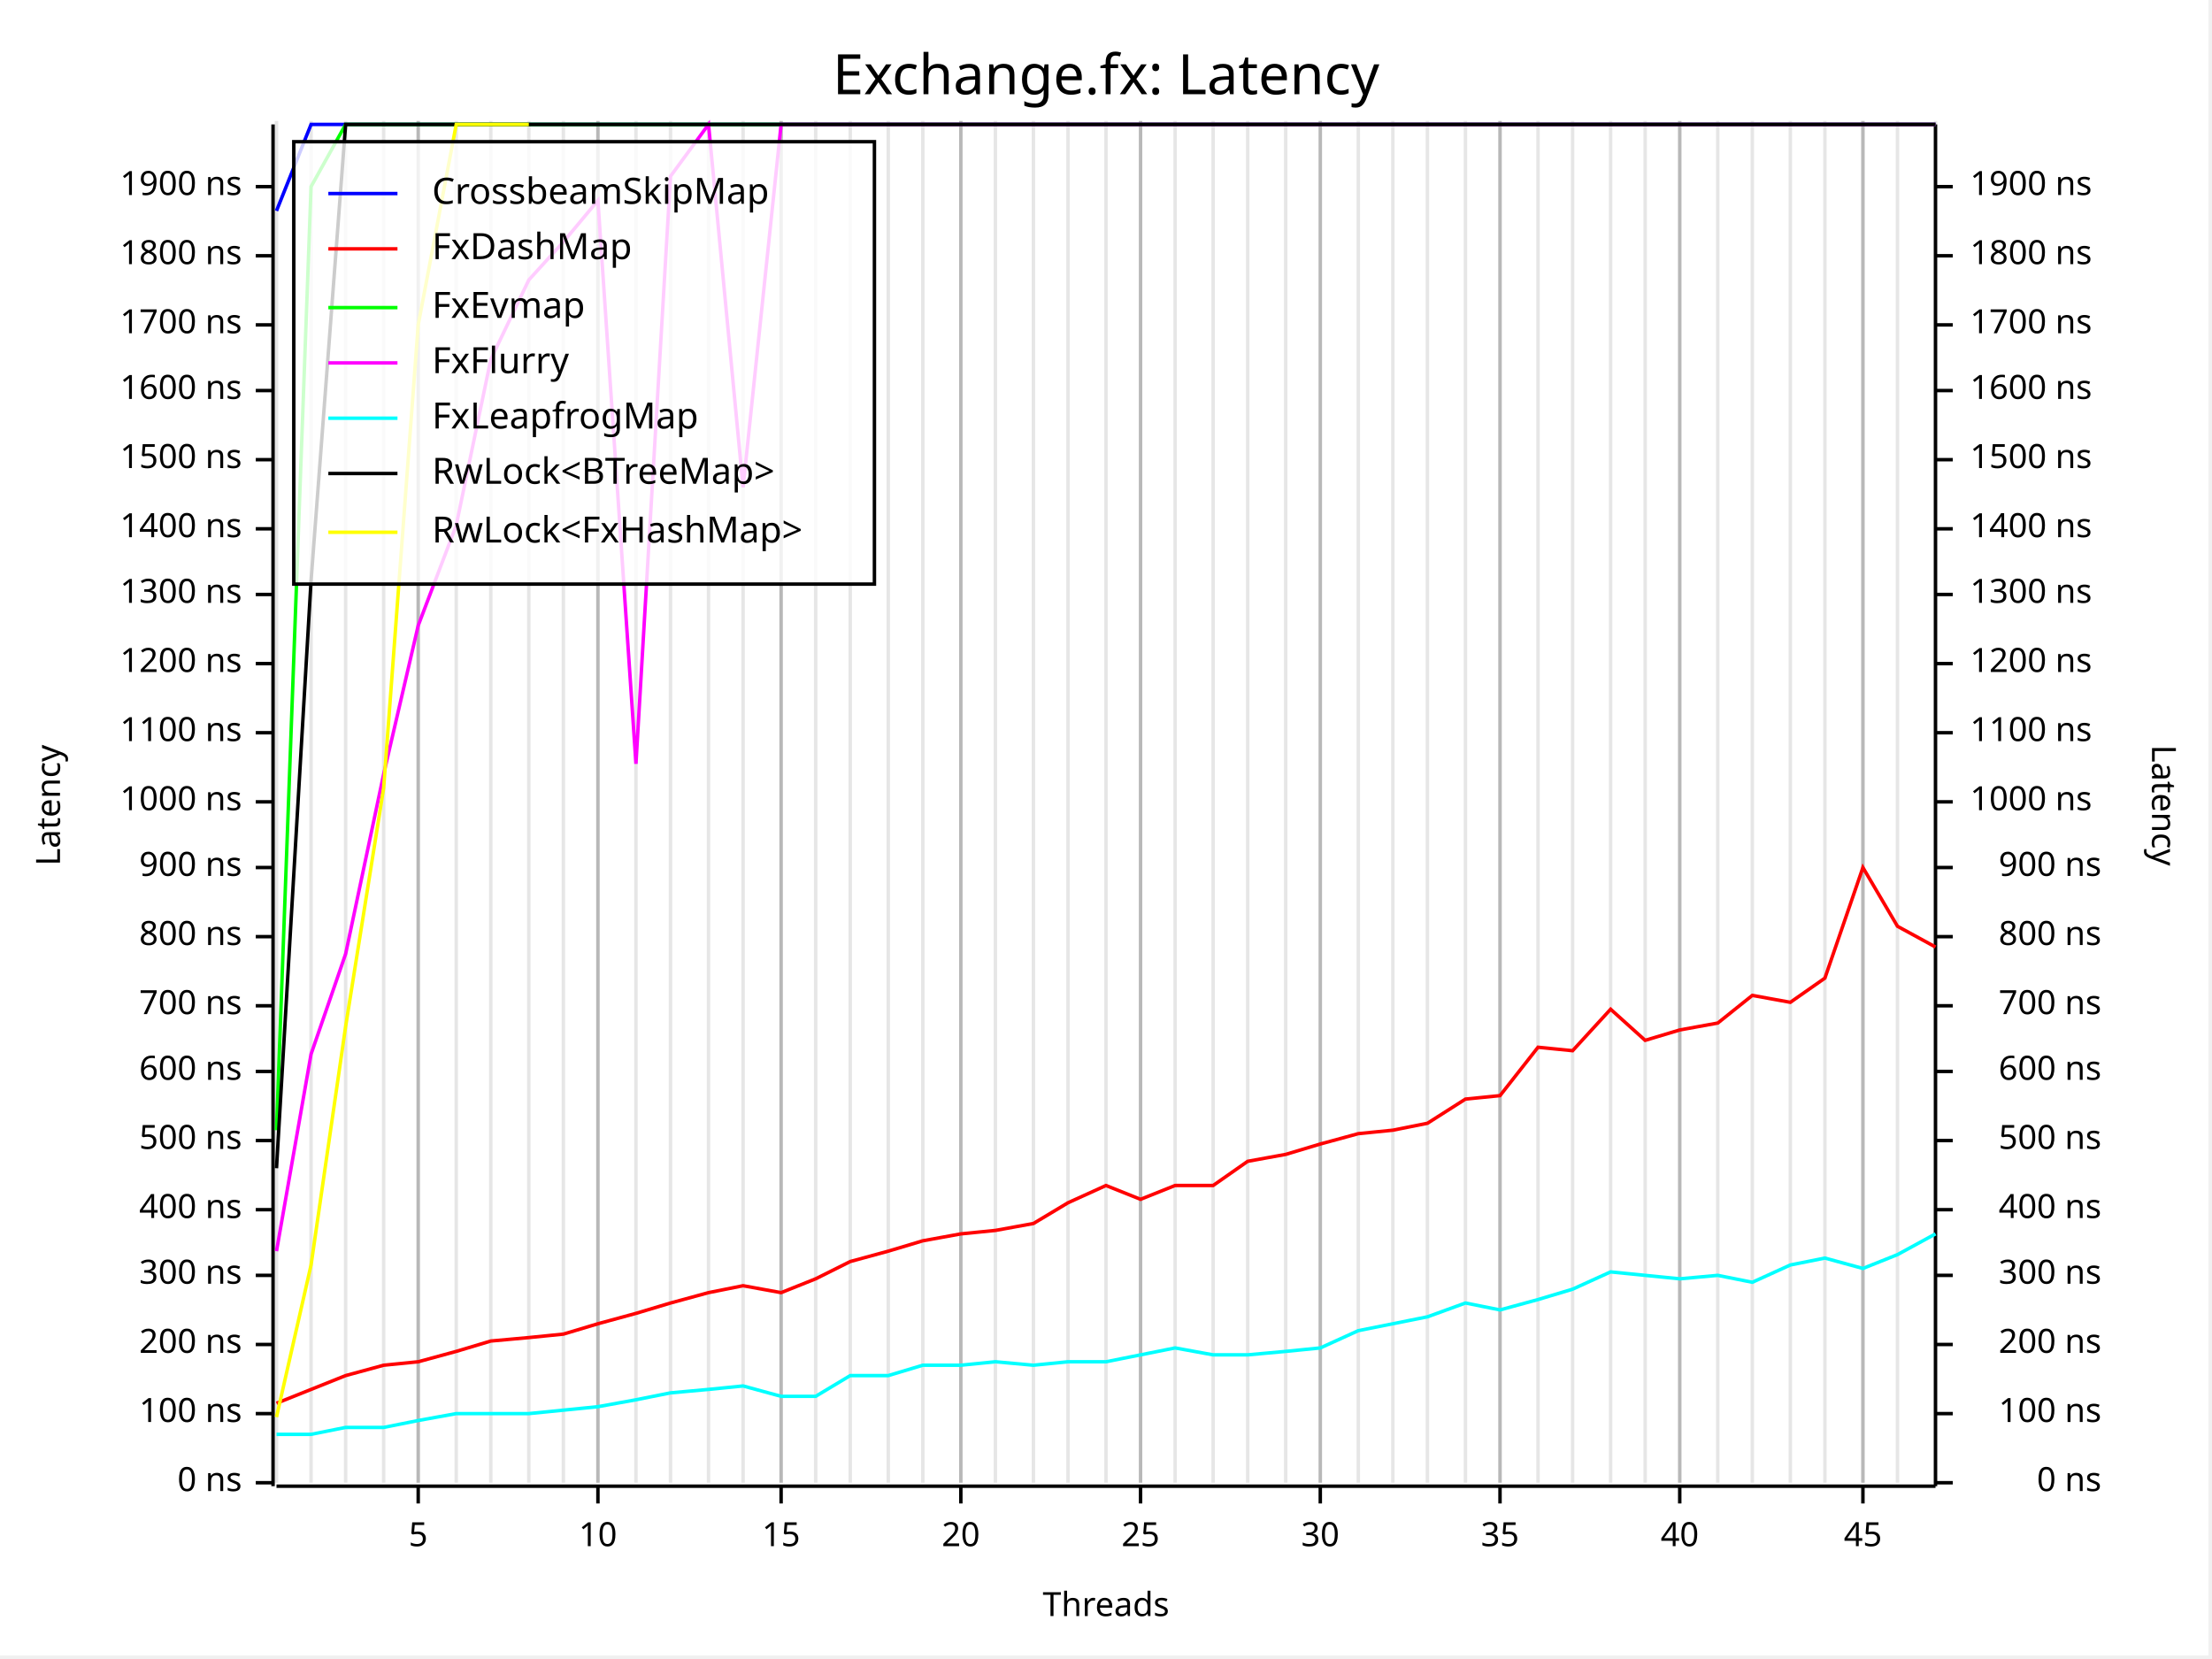
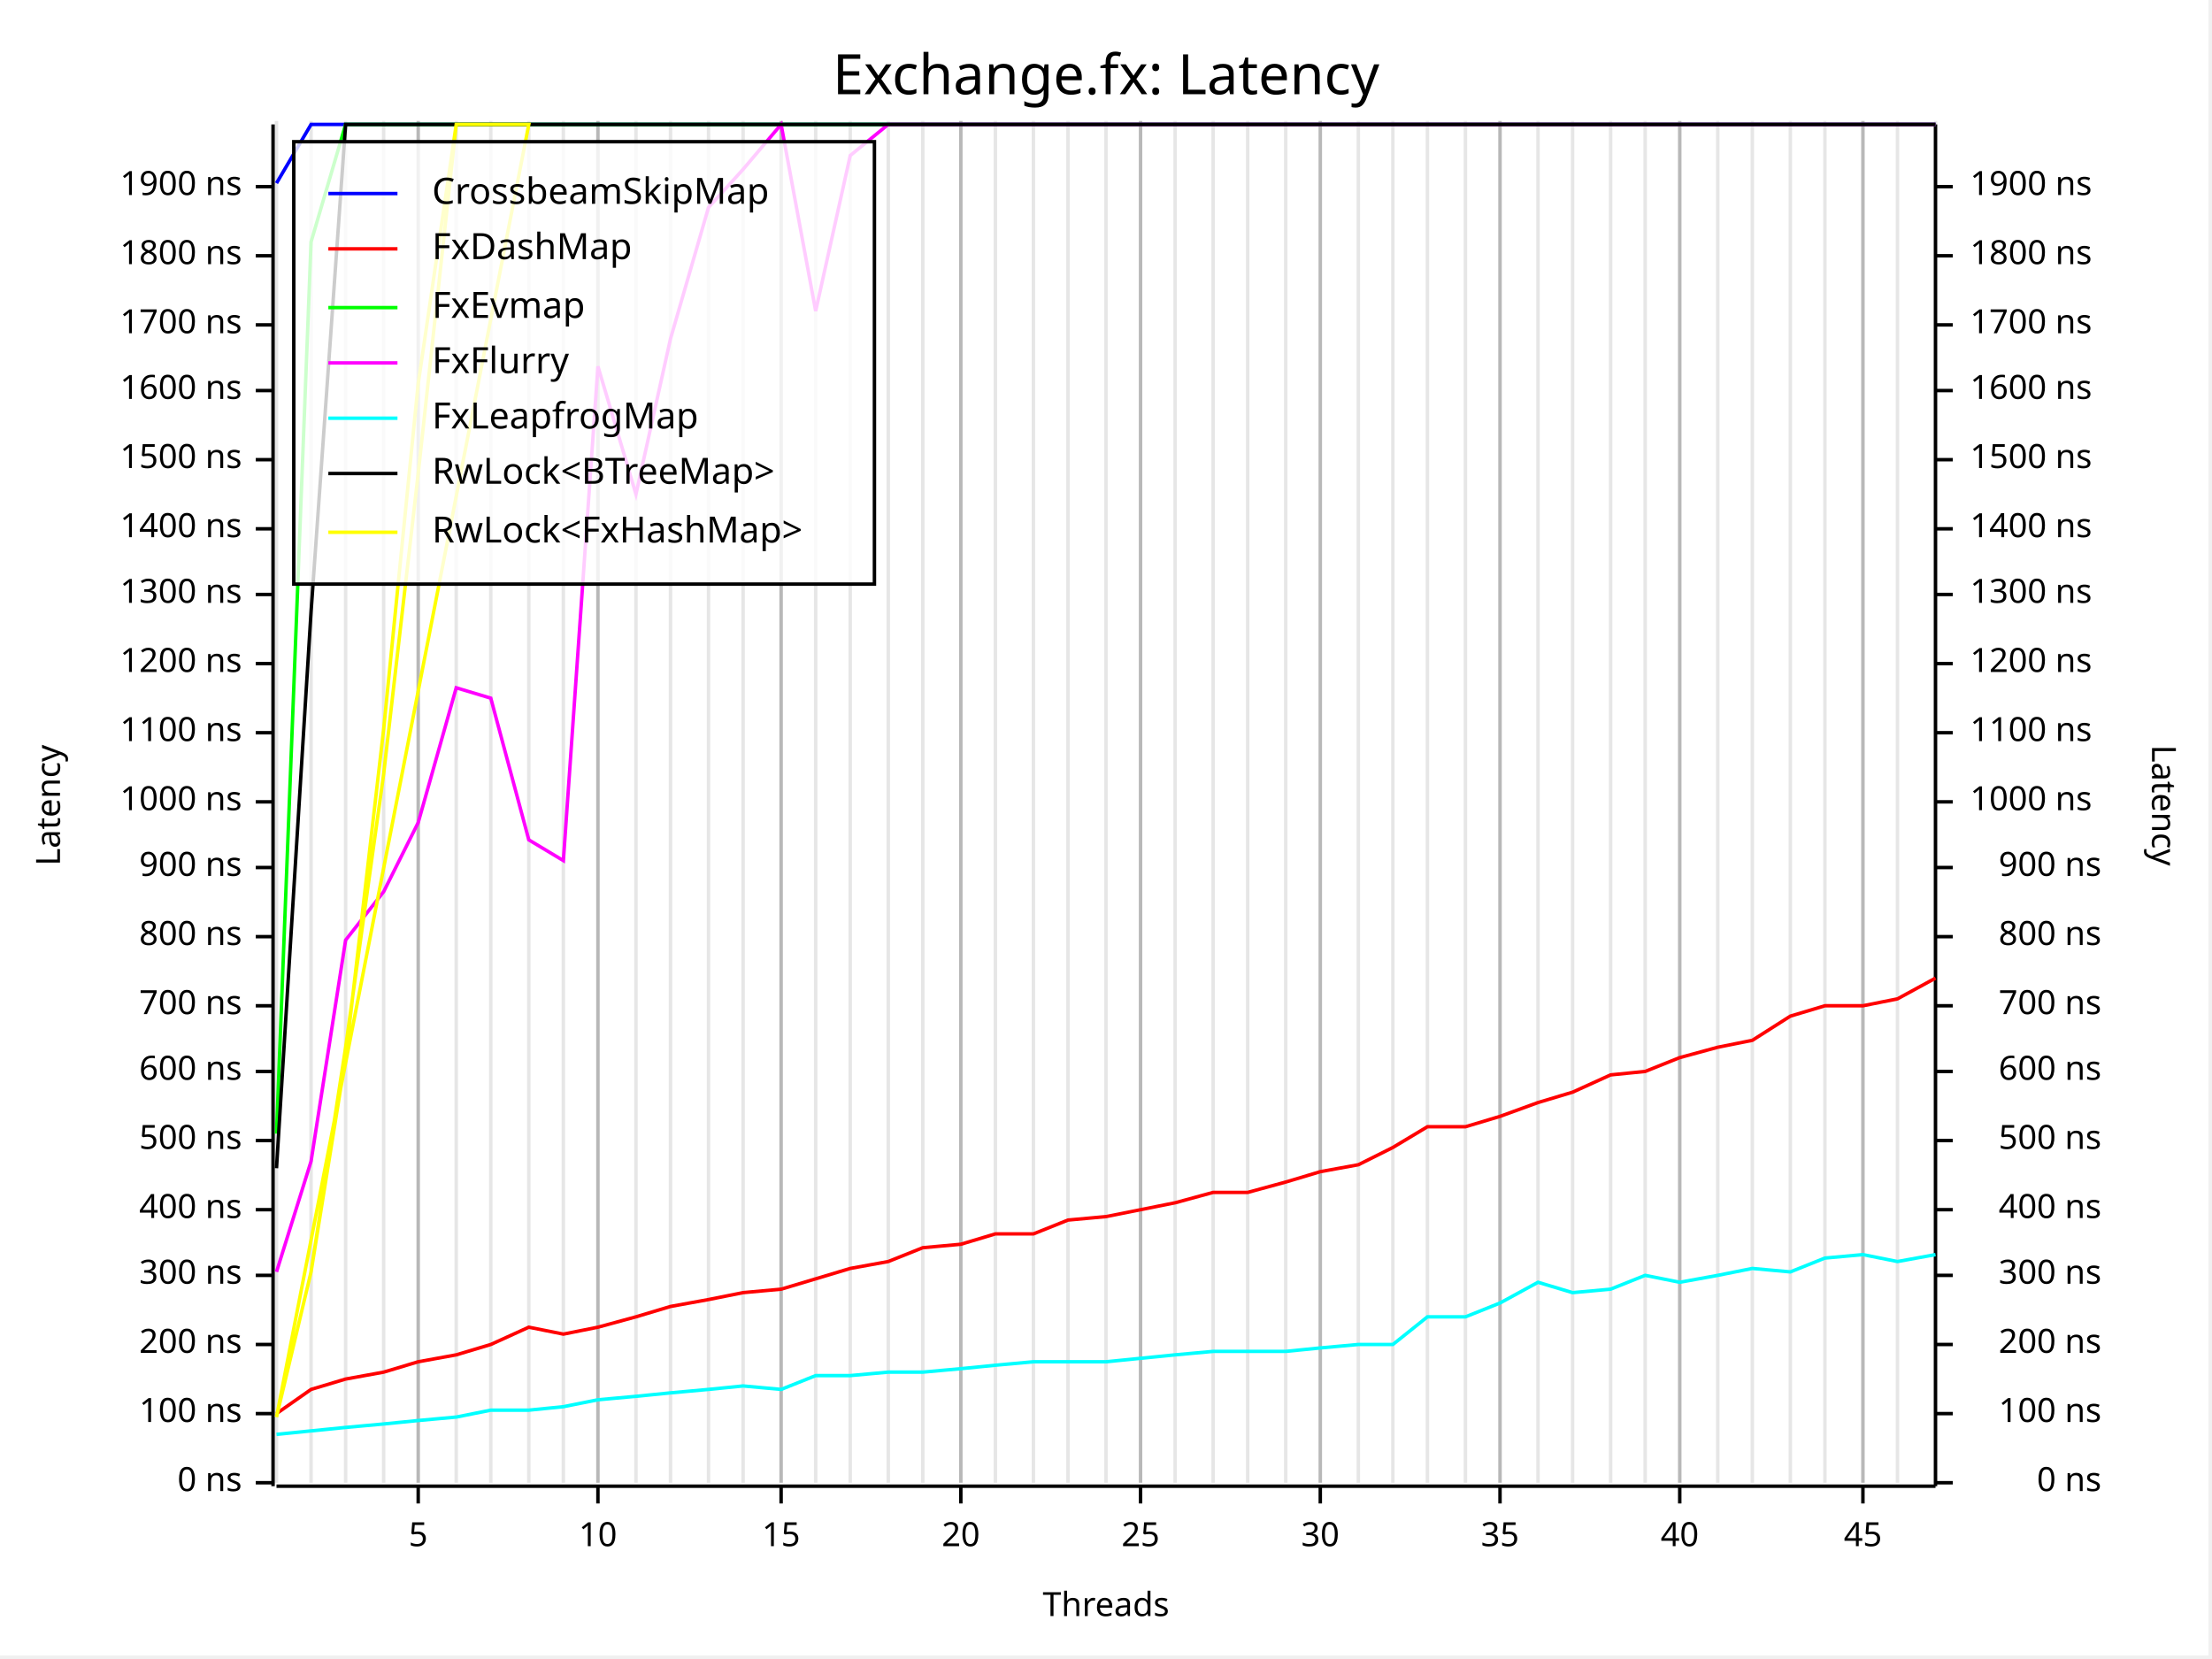
<svg xmlns="http://www.w3.org/2000/svg" width="640" height="480" viewBox="0 0 640 480">
  <rect x="0" y="0" width="639" height="479" opacity="1" fill="#FFFFFF" stroke="none" />
  <text x="320" y="15" dy="0.76em" text-anchor="middle" font-family="Fira Code" font-size="16.129" opacity="1" fill="#000000">
Exchange.fx: Latency
</text>
  <line opacity="0.1" stroke="#000000" stroke-width="1" x1="80" y1="429" x2="80" y2="35" />
  <line opacity="0.1" stroke="#000000" stroke-width="1" x1="90" y1="429" x2="90" y2="35" />
  <line opacity="0.1" stroke="#000000" stroke-width="1" x1="100" y1="429" x2="100" y2="35" />
  <line opacity="0.1" stroke="#000000" stroke-width="1" x1="111" y1="429" x2="111" y2="35" />
  <line opacity="0.1" stroke="#000000" stroke-width="1" x1="121" y1="429" x2="121" y2="35" />
  <line opacity="0.1" stroke="#000000" stroke-width="1" x1="132" y1="429" x2="132" y2="35" />
  <line opacity="0.1" stroke="#000000" stroke-width="1" x1="142" y1="429" x2="142" y2="35" />
  <line opacity="0.1" stroke="#000000" stroke-width="1" x1="153" y1="429" x2="153" y2="35" />
  <line opacity="0.1" stroke="#000000" stroke-width="1" x1="163" y1="429" x2="163" y2="35" />
  <line opacity="0.1" stroke="#000000" stroke-width="1" x1="173" y1="429" x2="173" y2="35" />
  <line opacity="0.1" stroke="#000000" stroke-width="1" x1="184" y1="429" x2="184" y2="35" />
  <line opacity="0.1" stroke="#000000" stroke-width="1" x1="194" y1="429" x2="194" y2="35" />
  <line opacity="0.1" stroke="#000000" stroke-width="1" x1="205" y1="429" x2="205" y2="35" />
  <line opacity="0.1" stroke="#000000" stroke-width="1" x1="215" y1="429" x2="215" y2="35" />
  <line opacity="0.1" stroke="#000000" stroke-width="1" x1="226" y1="429" x2="226" y2="35" />
  <line opacity="0.1" stroke="#000000" stroke-width="1" x1="236" y1="429" x2="236" y2="35" />
  <line opacity="0.1" stroke="#000000" stroke-width="1" x1="246" y1="429" x2="246" y2="35" />
  <line opacity="0.1" stroke="#000000" stroke-width="1" x1="257" y1="429" x2="257" y2="35" />
  <line opacity="0.1" stroke="#000000" stroke-width="1" x1="267" y1="429" x2="267" y2="35" />
  <line opacity="0.1" stroke="#000000" stroke-width="1" x1="278" y1="429" x2="278" y2="35" />
  <line opacity="0.1" stroke="#000000" stroke-width="1" x1="288" y1="429" x2="288" y2="35" />
  <line opacity="0.1" stroke="#000000" stroke-width="1" x1="299" y1="429" x2="299" y2="35" />
  <line opacity="0.1" stroke="#000000" stroke-width="1" x1="309" y1="429" x2="309" y2="35" />
  <line opacity="0.1" stroke="#000000" stroke-width="1" x1="320" y1="429" x2="320" y2="35" />
  <line opacity="0.1" stroke="#000000" stroke-width="1" x1="330" y1="429" x2="330" y2="35" />
  <line opacity="0.1" stroke="#000000" stroke-width="1" x1="340" y1="429" x2="340" y2="35" />
  <line opacity="0.1" stroke="#000000" stroke-width="1" x1="351" y1="429" x2="351" y2="35" />
  <line opacity="0.1" stroke="#000000" stroke-width="1" x1="361" y1="429" x2="361" y2="35" />
  <line opacity="0.1" stroke="#000000" stroke-width="1" x1="372" y1="429" x2="372" y2="35" />
  <line opacity="0.1" stroke="#000000" stroke-width="1" x1="382" y1="429" x2="382" y2="35" />
  <line opacity="0.1" stroke="#000000" stroke-width="1" x1="393" y1="429" x2="393" y2="35" />
  <line opacity="0.1" stroke="#000000" stroke-width="1" x1="403" y1="429" x2="403" y2="35" />
  <line opacity="0.1" stroke="#000000" stroke-width="1" x1="413" y1="429" x2="413" y2="35" />
  <line opacity="0.1" stroke="#000000" stroke-width="1" x1="424" y1="429" x2="424" y2="35" />
  <line opacity="0.1" stroke="#000000" stroke-width="1" x1="434" y1="429" x2="434" y2="35" />
  <line opacity="0.1" stroke="#000000" stroke-width="1" x1="445" y1="429" x2="445" y2="35" />
  <line opacity="0.1" stroke="#000000" stroke-width="1" x1="455" y1="429" x2="455" y2="35" />
  <line opacity="0.1" stroke="#000000" stroke-width="1" x1="466" y1="429" x2="466" y2="35" />
  <line opacity="0.1" stroke="#000000" stroke-width="1" x1="476" y1="429" x2="476" y2="35" />
  <line opacity="0.1" stroke="#000000" stroke-width="1" x1="486" y1="429" x2="486" y2="35" />
  <line opacity="0.1" stroke="#000000" stroke-width="1" x1="497" y1="429" x2="497" y2="35" />
  <line opacity="0.1" stroke="#000000" stroke-width="1" x1="507" y1="429" x2="507" y2="35" />
  <line opacity="0.1" stroke="#000000" stroke-width="1" x1="518" y1="429" x2="518" y2="35" />
  <line opacity="0.1" stroke="#000000" stroke-width="1" x1="528" y1="429" x2="528" y2="35" />
  <line opacity="0.1" stroke="#000000" stroke-width="1" x1="539" y1="429" x2="539" y2="35" />
  <line opacity="0.1" stroke="#000000" stroke-width="1" x1="549" y1="429" x2="549" y2="35" />
  <line opacity="0.1" stroke="#000000" stroke-width="1" x1="560" y1="429" x2="560" y2="35" />
  <text x="10" y="233" dy="0.76em" text-anchor="middle" font-family="sans-serif" font-size="9.677" opacity="1" fill="#000000" transform="rotate(270, 10, 233)">
Latency
</text>
  <text x="320" y="470" dy="-0.5ex" text-anchor="middle" font-family="sans-serif" font-size="9.677" opacity="1" fill="#000000">
Threads
</text>
  <text x="630" y="233" dy="0.76em" text-anchor="middle" font-family="sans-serif" font-size="9.677" opacity="1" fill="#000000" transform="rotate(90, 630, 233)">
Latency
</text>
  <line opacity="0.2" stroke="#000000" stroke-width="1" x1="121" y1="429" x2="121" y2="35" />
  <line opacity="0.2" stroke="#000000" stroke-width="1" x1="173" y1="429" x2="173" y2="35" />
  <line opacity="0.2" stroke="#000000" stroke-width="1" x1="226" y1="429" x2="226" y2="35" />
  <line opacity="0.2" stroke="#000000" stroke-width="1" x1="278" y1="429" x2="278" y2="35" />
  <line opacity="0.2" stroke="#000000" stroke-width="1" x1="330" y1="429" x2="330" y2="35" />
  <line opacity="0.2" stroke="#000000" stroke-width="1" x1="382" y1="429" x2="382" y2="35" />
  <line opacity="0.2" stroke="#000000" stroke-width="1" x1="434" y1="429" x2="434" y2="35" />
  <line opacity="0.2" stroke="#000000" stroke-width="1" x1="486" y1="429" x2="486" y2="35" />
  <line opacity="0.2" stroke="#000000" stroke-width="1" x1="539" y1="429" x2="539" y2="35" />
  <polyline fill="none" opacity="1" stroke="#000000" stroke-width="1" points="79,36 79,430 " />
  <text x="70" y="429" dy="0.5ex" text-anchor="end" font-family="sans-serif" font-size="9.677" opacity="1" fill="#000000">
0 ns
</text>
  <polyline fill="none" opacity="1" stroke="#000000" stroke-width="1" points="74,429 79,429 " />
  <text x="70" y="409" dy="0.5ex" text-anchor="end" font-family="sans-serif" font-size="9.677" opacity="1" fill="#000000">
100 ns
</text>
  <polyline fill="none" opacity="1" stroke="#000000" stroke-width="1" points="74,409 79,409 " />
  <text x="70" y="389" dy="0.5ex" text-anchor="end" font-family="sans-serif" font-size="9.677" opacity="1" fill="#000000">
200 ns
</text>
  <polyline fill="none" opacity="1" stroke="#000000" stroke-width="1" points="74,389 79,389 " />
  <text x="70" y="369" dy="0.5ex" text-anchor="end" font-family="sans-serif" font-size="9.677" opacity="1" fill="#000000">
300 ns
</text>
  <polyline fill="none" opacity="1" stroke="#000000" stroke-width="1" points="74,369 79,369 " />
  <text x="70" y="350" dy="0.5ex" text-anchor="end" font-family="sans-serif" font-size="9.677" opacity="1" fill="#000000">
400 ns
</text>
  <polyline fill="none" opacity="1" stroke="#000000" stroke-width="1" points="74,350 79,350 " />
  <text x="70" y="330" dy="0.5ex" text-anchor="end" font-family="sans-serif" font-size="9.677" opacity="1" fill="#000000">
500 ns
</text>
  <polyline fill="none" opacity="1" stroke="#000000" stroke-width="1" points="74,330 79,330 " />
  <text x="70" y="310" dy="0.5ex" text-anchor="end" font-family="sans-serif" font-size="9.677" opacity="1" fill="#000000">
600 ns
</text>
  <polyline fill="none" opacity="1" stroke="#000000" stroke-width="1" points="74,310 79,310 " />
  <text x="70" y="291" dy="0.5ex" text-anchor="end" font-family="sans-serif" font-size="9.677" opacity="1" fill="#000000">
700 ns
</text>
  <polyline fill="none" opacity="1" stroke="#000000" stroke-width="1" points="74,291 79,291 " />
  <text x="70" y="271" dy="0.5ex" text-anchor="end" font-family="sans-serif" font-size="9.677" opacity="1" fill="#000000">
800 ns
</text>
  <polyline fill="none" opacity="1" stroke="#000000" stroke-width="1" points="74,271 79,271 " />
  <text x="70" y="251" dy="0.5ex" text-anchor="end" font-family="sans-serif" font-size="9.677" opacity="1" fill="#000000">
900 ns
</text>
  <polyline fill="none" opacity="1" stroke="#000000" stroke-width="1" points="74,251 79,251 " />
  <text x="70" y="232" dy="0.5ex" text-anchor="end" font-family="sans-serif" font-size="9.677" opacity="1" fill="#000000">
1000 ns
</text>
  <polyline fill="none" opacity="1" stroke="#000000" stroke-width="1" points="74,232 79,232 " />
  <text x="70" y="212" dy="0.5ex" text-anchor="end" font-family="sans-serif" font-size="9.677" opacity="1" fill="#000000">
1100 ns
</text>
  <polyline fill="none" opacity="1" stroke="#000000" stroke-width="1" points="74,212 79,212 " />
  <text x="70" y="192" dy="0.5ex" text-anchor="end" font-family="sans-serif" font-size="9.677" opacity="1" fill="#000000">
1200 ns
</text>
  <polyline fill="none" opacity="1" stroke="#000000" stroke-width="1" points="74,192 79,192 " />
  <text x="70" y="172" dy="0.5ex" text-anchor="end" font-family="sans-serif" font-size="9.677" opacity="1" fill="#000000">
1300 ns
</text>
  <polyline fill="none" opacity="1" stroke="#000000" stroke-width="1" points="74,172 79,172 " />
  <text x="70" y="153" dy="0.5ex" text-anchor="end" font-family="sans-serif" font-size="9.677" opacity="1" fill="#000000">
1400 ns
</text>
  <polyline fill="none" opacity="1" stroke="#000000" stroke-width="1" points="74,153 79,153 " />
  <text x="70" y="133" dy="0.5ex" text-anchor="end" font-family="sans-serif" font-size="9.677" opacity="1" fill="#000000">
1500 ns
</text>
  <polyline fill="none" opacity="1" stroke="#000000" stroke-width="1" points="74,133 79,133 " />
  <text x="70" y="113" dy="0.5ex" text-anchor="end" font-family="sans-serif" font-size="9.677" opacity="1" fill="#000000">
1600 ns
</text>
  <polyline fill="none" opacity="1" stroke="#000000" stroke-width="1" points="74,113 79,113 " />
  <text x="70" y="94" dy="0.5ex" text-anchor="end" font-family="sans-serif" font-size="9.677" opacity="1" fill="#000000">
1700 ns
</text>
  <polyline fill="none" opacity="1" stroke="#000000" stroke-width="1" points="74,94 79,94 " />
  <text x="70" y="74" dy="0.5ex" text-anchor="end" font-family="sans-serif" font-size="9.677" opacity="1" fill="#000000">
1800 ns
</text>
  <polyline fill="none" opacity="1" stroke="#000000" stroke-width="1" points="74,74 79,74 " />
  <text x="70" y="54" dy="0.5ex" text-anchor="end" font-family="sans-serif" font-size="9.677" opacity="1" fill="#000000">
1900 ns
</text>
  <polyline fill="none" opacity="1" stroke="#000000" stroke-width="1" points="74,54 79,54 " />
  <polyline fill="none" opacity="1" stroke="#000000" stroke-width="1" points="80,430 560,430 " />
  <text x="121" y="440" dy="0.76em" text-anchor="middle" font-family="sans-serif" font-size="9.677" opacity="1" fill="#000000">
5
</text>
  <polyline fill="none" opacity="1" stroke="#000000" stroke-width="1" points="121,430 121,435 " />
  <text x="173" y="440" dy="0.76em" text-anchor="middle" font-family="sans-serif" font-size="9.677" opacity="1" fill="#000000">
10
</text>
  <polyline fill="none" opacity="1" stroke="#000000" stroke-width="1" points="173,430 173,435 " />
  <text x="226" y="440" dy="0.76em" text-anchor="middle" font-family="sans-serif" font-size="9.677" opacity="1" fill="#000000">
15
</text>
  <polyline fill="none" opacity="1" stroke="#000000" stroke-width="1" points="226,430 226,435 " />
  <text x="278" y="440" dy="0.76em" text-anchor="middle" font-family="sans-serif" font-size="9.677" opacity="1" fill="#000000">
20
</text>
  <polyline fill="none" opacity="1" stroke="#000000" stroke-width="1" points="278,430 278,435 " />
  <text x="330" y="440" dy="0.76em" text-anchor="middle" font-family="sans-serif" font-size="9.677" opacity="1" fill="#000000">
25
</text>
  <polyline fill="none" opacity="1" stroke="#000000" stroke-width="1" points="330,430 330,435 " />
  <text x="382" y="440" dy="0.76em" text-anchor="middle" font-family="sans-serif" font-size="9.677" opacity="1" fill="#000000">
30
</text>
  <polyline fill="none" opacity="1" stroke="#000000" stroke-width="1" points="382,430 382,435 " />
  <text x="434" y="440" dy="0.76em" text-anchor="middle" font-family="sans-serif" font-size="9.677" opacity="1" fill="#000000">
35
</text>
  <polyline fill="none" opacity="1" stroke="#000000" stroke-width="1" points="434,430 434,435 " />
  <text x="486" y="440" dy="0.76em" text-anchor="middle" font-family="sans-serif" font-size="9.677" opacity="1" fill="#000000">
40
</text>
  <polyline fill="none" opacity="1" stroke="#000000" stroke-width="1" points="486,430 486,435 " />
  <text x="539" y="440" dy="0.76em" text-anchor="middle" font-family="sans-serif" font-size="9.677" opacity="1" fill="#000000">
45
</text>
  <polyline fill="none" opacity="1" stroke="#000000" stroke-width="1" points="539,430 539,435 " />
  <polyline fill="none" opacity="1" stroke="#000000" stroke-width="1" points="560,36 560,430 " />
  <text x="608" y="429" dy="0.5ex" text-anchor="end" font-family="sans-serif" font-size="9.677" opacity="1" fill="#000000">
0 ns
</text>
  <polyline fill="none" opacity="1" stroke="#000000" stroke-width="1" points="560,429 565,429 " />
  <text x="608" y="409" dy="0.5ex" text-anchor="end" font-family="sans-serif" font-size="9.677" opacity="1" fill="#000000">
100 ns
</text>
  <polyline fill="none" opacity="1" stroke="#000000" stroke-width="1" points="560,409 565,409 " />
  <text x="608" y="389" dy="0.5ex" text-anchor="end" font-family="sans-serif" font-size="9.677" opacity="1" fill="#000000">
200 ns
</text>
  <polyline fill="none" opacity="1" stroke="#000000" stroke-width="1" points="560,389 565,389 " />
  <text x="608" y="369" dy="0.5ex" text-anchor="end" font-family="sans-serif" font-size="9.677" opacity="1" fill="#000000">
300 ns
</text>
  <polyline fill="none" opacity="1" stroke="#000000" stroke-width="1" points="560,369 565,369 " />
  <text x="608" y="350" dy="0.5ex" text-anchor="end" font-family="sans-serif" font-size="9.677" opacity="1" fill="#000000">
400 ns
</text>
  <polyline fill="none" opacity="1" stroke="#000000" stroke-width="1" points="560,350 565,350 " />
  <text x="608" y="330" dy="0.5ex" text-anchor="end" font-family="sans-serif" font-size="9.677" opacity="1" fill="#000000">
500 ns
</text>
  <polyline fill="none" opacity="1" stroke="#000000" stroke-width="1" points="560,330 565,330 " />
  <text x="608" y="310" dy="0.5ex" text-anchor="end" font-family="sans-serif" font-size="9.677" opacity="1" fill="#000000">
600 ns
</text>
  <polyline fill="none" opacity="1" stroke="#000000" stroke-width="1" points="560,310 565,310 " />
  <text x="608" y="291" dy="0.5ex" text-anchor="end" font-family="sans-serif" font-size="9.677" opacity="1" fill="#000000">
700 ns
</text>
  <polyline fill="none" opacity="1" stroke="#000000" stroke-width="1" points="560,291 565,291 " />
  <text x="608" y="271" dy="0.5ex" text-anchor="end" font-family="sans-serif" font-size="9.677" opacity="1" fill="#000000">
800 ns
</text>
  <polyline fill="none" opacity="1" stroke="#000000" stroke-width="1" points="560,271 565,271 " />
  <text x="608" y="251" dy="0.5ex" text-anchor="end" font-family="sans-serif" font-size="9.677" opacity="1" fill="#000000">
900 ns
</text>
  <polyline fill="none" opacity="1" stroke="#000000" stroke-width="1" points="560,251 565,251 " />
  <text x="570" y="232" dy="0.5ex" text-anchor="start" font-family="sans-serif" font-size="9.677" opacity="1" fill="#000000">
1000 ns
</text>
  <polyline fill="none" opacity="1" stroke="#000000" stroke-width="1" points="560,232 565,232 " />
  <text x="570" y="212" dy="0.5ex" text-anchor="start" font-family="sans-serif" font-size="9.677" opacity="1" fill="#000000">
1100 ns
</text>
  <polyline fill="none" opacity="1" stroke="#000000" stroke-width="1" points="560,212 565,212 " />
  <text x="570" y="192" dy="0.5ex" text-anchor="start" font-family="sans-serif" font-size="9.677" opacity="1" fill="#000000">
1200 ns
</text>
  <polyline fill="none" opacity="1" stroke="#000000" stroke-width="1" points="560,192 565,192 " />
  <text x="570" y="172" dy="0.5ex" text-anchor="start" font-family="sans-serif" font-size="9.677" opacity="1" fill="#000000">
1300 ns
</text>
  <polyline fill="none" opacity="1" stroke="#000000" stroke-width="1" points="560,172 565,172 " />
  <text x="570" y="153" dy="0.5ex" text-anchor="start" font-family="sans-serif" font-size="9.677" opacity="1" fill="#000000">
1400 ns
</text>
  <polyline fill="none" opacity="1" stroke="#000000" stroke-width="1" points="560,153 565,153 " />
  <text x="570" y="133" dy="0.5ex" text-anchor="start" font-family="sans-serif" font-size="9.677" opacity="1" fill="#000000">
1500 ns
</text>
  <polyline fill="none" opacity="1" stroke="#000000" stroke-width="1" points="560,133 565,133 " />
  <text x="570" y="113" dy="0.5ex" text-anchor="start" font-family="sans-serif" font-size="9.677" opacity="1" fill="#000000">
1600 ns
</text>
  <polyline fill="none" opacity="1" stroke="#000000" stroke-width="1" points="560,113 565,113 " />
  <text x="570" y="94" dy="0.5ex" text-anchor="start" font-family="sans-serif" font-size="9.677" opacity="1" fill="#000000">
1700 ns
</text>
  <polyline fill="none" opacity="1" stroke="#000000" stroke-width="1" points="560,94 565,94 " />
  <text x="570" y="74" dy="0.5ex" text-anchor="start" font-family="sans-serif" font-size="9.677" opacity="1" fill="#000000">
1800 ns
</text>
  <polyline fill="none" opacity="1" stroke="#000000" stroke-width="1" points="560,74 565,74 " />
  <text x="570" y="54" dy="0.5ex" text-anchor="start" font-family="sans-serif" font-size="9.677" opacity="1" fill="#000000">
1900 ns
</text>
  <polyline fill="none" opacity="1" stroke="#000000" stroke-width="1" points="560,54 565,54 " />
-   <polyline fill="none" opacity="1" stroke="#0000FF" stroke-width="1" points="80,61 90,36 100,36 111,36 121,36 132,36 142,36 153,36 163,36 173,36 184,36 194,36 205,36 215,36 226,36 236,36 246,36 257,36 267,36 278,36 288,36 299,36 309,36 320,36 330,36 340,36 351,36 361,36 372,36 382,36 393,36 403,36 413,36 424,36 434,36 445,36 455,36 466,36 476,36 486,36 497,36 507,36 518,36 528,36 539,36 549,36 560,36 " />
-   <polyline fill="none" opacity="1" stroke="#FF0000" stroke-width="1" points="80,406 90,402 100,398 111,395 121,394 132,391 142,388 153,387 163,386 173,383 184,380 194,377 205,374 215,372 226,374 236,370 246,365 257,362 267,359 278,357 288,356 299,354 309,348 320,343 330,347 340,343 351,343 361,336 372,334 382,331 393,328 403,327 413,325 424,318 434,317 445,303 455,304 466,292 476,301 486,298 497,296 507,288 518,290 528,283 539,251 549,268 560,274 " />
-   <polyline fill="none" opacity="1" stroke="#00FF00" stroke-width="1" points="80,327 90,54 100,36 111,36 121,36 132,36 142,36 153,36 163,36 173,36 184,36 194,36 205,36 215,36 226,36 236,36 246,36 257,36 267,36 278,36 288,36 299,36 309,36 320,36 330,36 340,36 351,36 361,36 372,36 382,36 393,36 403,36 413,36 424,36 434,36 445,36 455,36 466,36 476,36 486,36 497,36 507,36 518,36 528,36 539,36 549,36 560,36 " />
-   <polyline fill="none" opacity="1" stroke="#FF00FF" stroke-width="1" points="80,362 90,305 100,276 111,224 121,181 132,152 142,104 153,81 163,70 173,58 184,221 194,51 205,36 215,141 226,36 236,36 246,36 257,36 267,36 278,36 288,36 299,36 309,36 320,36 330,36 340,36 351,36 361,36 372,36 382,36 393,36 403,36 413,36 424,36 434,36 445,36 455,36 466,36 476,36 486,36 497,36 507,36 518,36 528,36 539,36 549,36 560,36 " />
-   <polyline fill="none" opacity="1" stroke="#00FFFF" stroke-width="1" points="80,415 90,415 100,413 111,413 121,411 132,409 142,409 153,409 163,408 173,407 184,405 194,403 205,402 215,401 226,404 236,404 246,398 257,398 267,395 278,395 288,394 299,395 309,394 320,394 330,392 340,390 351,392 361,392 372,391 382,390 393,385 403,383 413,381 424,377 434,379 445,376 455,373 466,368 476,369 486,370 497,369 507,371 518,366 528,364 539,367 549,363 560,357 " />
-   <polyline fill="none" opacity="1" stroke="#000000" stroke-width="1" points="80,338 90,168 100,36 111,36 121,36 132,36 142,36 153,36 163,36 173,36 184,36 194,36 205,36 215,36 226,36 236,36 246,36 257,36 267,36 278,36 288,36 299,36 309,36 320,36 330,36 340,36 351,36 361,36 372,36 382,36 393,36 403,36 413,36 424,36 434,36 445,36 455,36 466,36 476,36 486,36 497,36 507,36 518,36 528,36 539,36 549,36 560,36 " />
-   <polyline fill="none" opacity="1" stroke="#FFFF00" stroke-width="1" points="80,410 90,366 100,297 111,228 121,94 132,36 142,36 153,36 " />
+   <polyline fill="none" opacity="1" stroke="#0000FF" stroke-width="1" points="80,53 90,36 100,36 111,36 121,36 132,36 142,36 153,36 163,36 173,36 184,36 194,36 205,36 215,36 226,36 236,36 246,36 257,36 267,36 278,36 288,36 299,36 309,36 320,36 330,36 340,36 351,36 361,36 372,36 382,36 393,36 403,36 413,36 424,36 434,36 445,36 455,36 466,36 476,36 486,36 497,36 507,36 518,36 528,36 539,36 549,36 560,36 " />
+   <polyline fill="none" opacity="1" stroke="#FF0000" stroke-width="1" points="80,409 90,402 100,399 111,397 121,394 132,392 142,389 153,384 163,386 173,384 184,381 194,378 205,376 215,374 226,373 236,370 246,367 257,365 267,361 278,360 288,357 299,357 309,353 320,352 330,350 340,348 351,345 361,345 372,342 382,339 393,337 403,332 413,326 424,326 434,323 445,319 455,316 466,311 476,310 486,306 497,303 507,301 518,294 528,291 539,291 549,289 560,283 " />
+   <polyline fill="none" opacity="1" stroke="#00FF00" stroke-width="1" points="80,328 90,70 100,36 111,36 121,36 132,36 142,36 153,36 163,36 173,36 184,36 194,36 205,36 215,36 226,36 236,36 246,36 257,36 267,36 278,36 288,36 299,36 309,36 320,36 330,36 340,36 351,36 361,36 372,36 382,36 393,36 403,36 413,36 424,36 434,36 445,36 455,36 466,36 476,36 486,36 497,36 507,36 518,36 528,36 539,36 549,36 560,36 " />
+   <polyline fill="none" opacity="1" stroke="#FF00FF" stroke-width="1" points="80,368 90,336 100,272 111,258 121,238 132,199 142,202 153,243 163,249 173,106 184,143 194,98 205,60 215,49 226,36 236,90 246,45 257,36 267,36 278,36 288,36 299,36 309,36 320,36 330,36 340,36 351,36 361,36 372,36 382,36 393,36 403,36 413,36 424,36 434,36 445,36 455,36 466,36 476,36 486,36 497,36 507,36 518,36 528,36 539,36 549,36 560,36 " />
+   <polyline fill="none" opacity="1" stroke="#00FFFF" stroke-width="1" points="80,415 90,414 100,413 111,412 121,411 132,410 142,408 153,408 163,407 173,405 184,404 194,403 205,402 215,401 226,402 236,398 246,398 257,397 267,397 278,396 288,395 299,394 309,394 320,394 330,393 340,392 351,391 361,391 372,391 382,390 393,389 403,389 413,381 424,381 434,377 445,371 455,374 466,373 476,369 486,371 497,369 507,367 518,368 528,364 539,363 549,365 560,363 " />
+   <polyline fill="none" opacity="1" stroke="#000000" stroke-width="1" points="80,338 90,177 100,36 111,36 121,36 132,36 142,36 153,36 163,36 173,36 184,36 194,36 205,36 215,36 226,36 236,36 246,36 257,36 267,36 278,36 288,36 299,36 309,36 320,36 330,36 340,36 351,36 361,36 372,36 382,36 393,36 403,36 413,36 424,36 434,36 445,36 455,36 466,36 476,36 486,36 497,36 507,36 518,36 528,36 539,36 549,36 560,36 " />
+   <polyline fill="none" opacity="1" stroke="#FFFF00" stroke-width="1" points="80,410 90,368 100,303 111,224 121,137 132,36 142,36 153,36 80,410 90,368 100,306 111,211 121,111 132,36 142,36 " />
  <rect x="85" y="41" width="168" height="128" opacity="0.8" fill="#FFFFFF" stroke="none" />
  <rect x="85" y="41" width="168" height="128" opacity="1" fill="none" stroke="#000000" />
  <text x="125" y="51" dy="0.76em" text-anchor="start" font-family="Fira Code" font-size="10.484" opacity="1" fill="#000000">
CrossbeamSkipMap
</text>
  <text x="125" y="67" dy="0.76em" text-anchor="start" font-family="Fira Code" font-size="10.484" opacity="1" fill="#000000">
FxDashMap
</text>
  <text x="125" y="84" dy="0.76em" text-anchor="start" font-family="Fira Code" font-size="10.484" opacity="1" fill="#000000">
FxEvmap
</text>
  <text x="125" y="100" dy="0.76em" text-anchor="start" font-family="Fira Code" font-size="10.484" opacity="1" fill="#000000">
FxFlurry
</text>
  <text x="125" y="116" dy="0.76em" text-anchor="start" font-family="Fira Code" font-size="10.484" opacity="1" fill="#000000">
FxLeapfrogMap
</text>
  <text x="125" y="132" dy="0.76em" text-anchor="start" font-family="Fira Code" font-size="10.484" opacity="1" fill="#000000">
RwLock&lt;BTreeMap&gt;
</text>
  <text x="125" y="149" dy="0.76em" text-anchor="start" font-family="Fira Code" font-size="10.484" opacity="1" fill="#000000">
RwLock&lt;FxHashMap&gt;
</text>
  <polyline fill="none" opacity="1" stroke="#0000FF" stroke-width="1" points="95,56 115,56 " />
  <polyline fill="none" opacity="1" stroke="#FF0000" stroke-width="1" points="95,72 115,72 " />
  <polyline fill="none" opacity="1" stroke="#00FF00" stroke-width="1" points="95,89 115,89 " />
  <polyline fill="none" opacity="1" stroke="#FF00FF" stroke-width="1" points="95,105 115,105 " />
  <polyline fill="none" opacity="1" stroke="#00FFFF" stroke-width="1" points="95,121 115,121 " />
  <polyline fill="none" opacity="1" stroke="#000000" stroke-width="1" points="95,137 115,137 " />
  <polyline fill="none" opacity="1" stroke="#FFFF00" stroke-width="1" points="95,154 115,154 " />
</svg>
